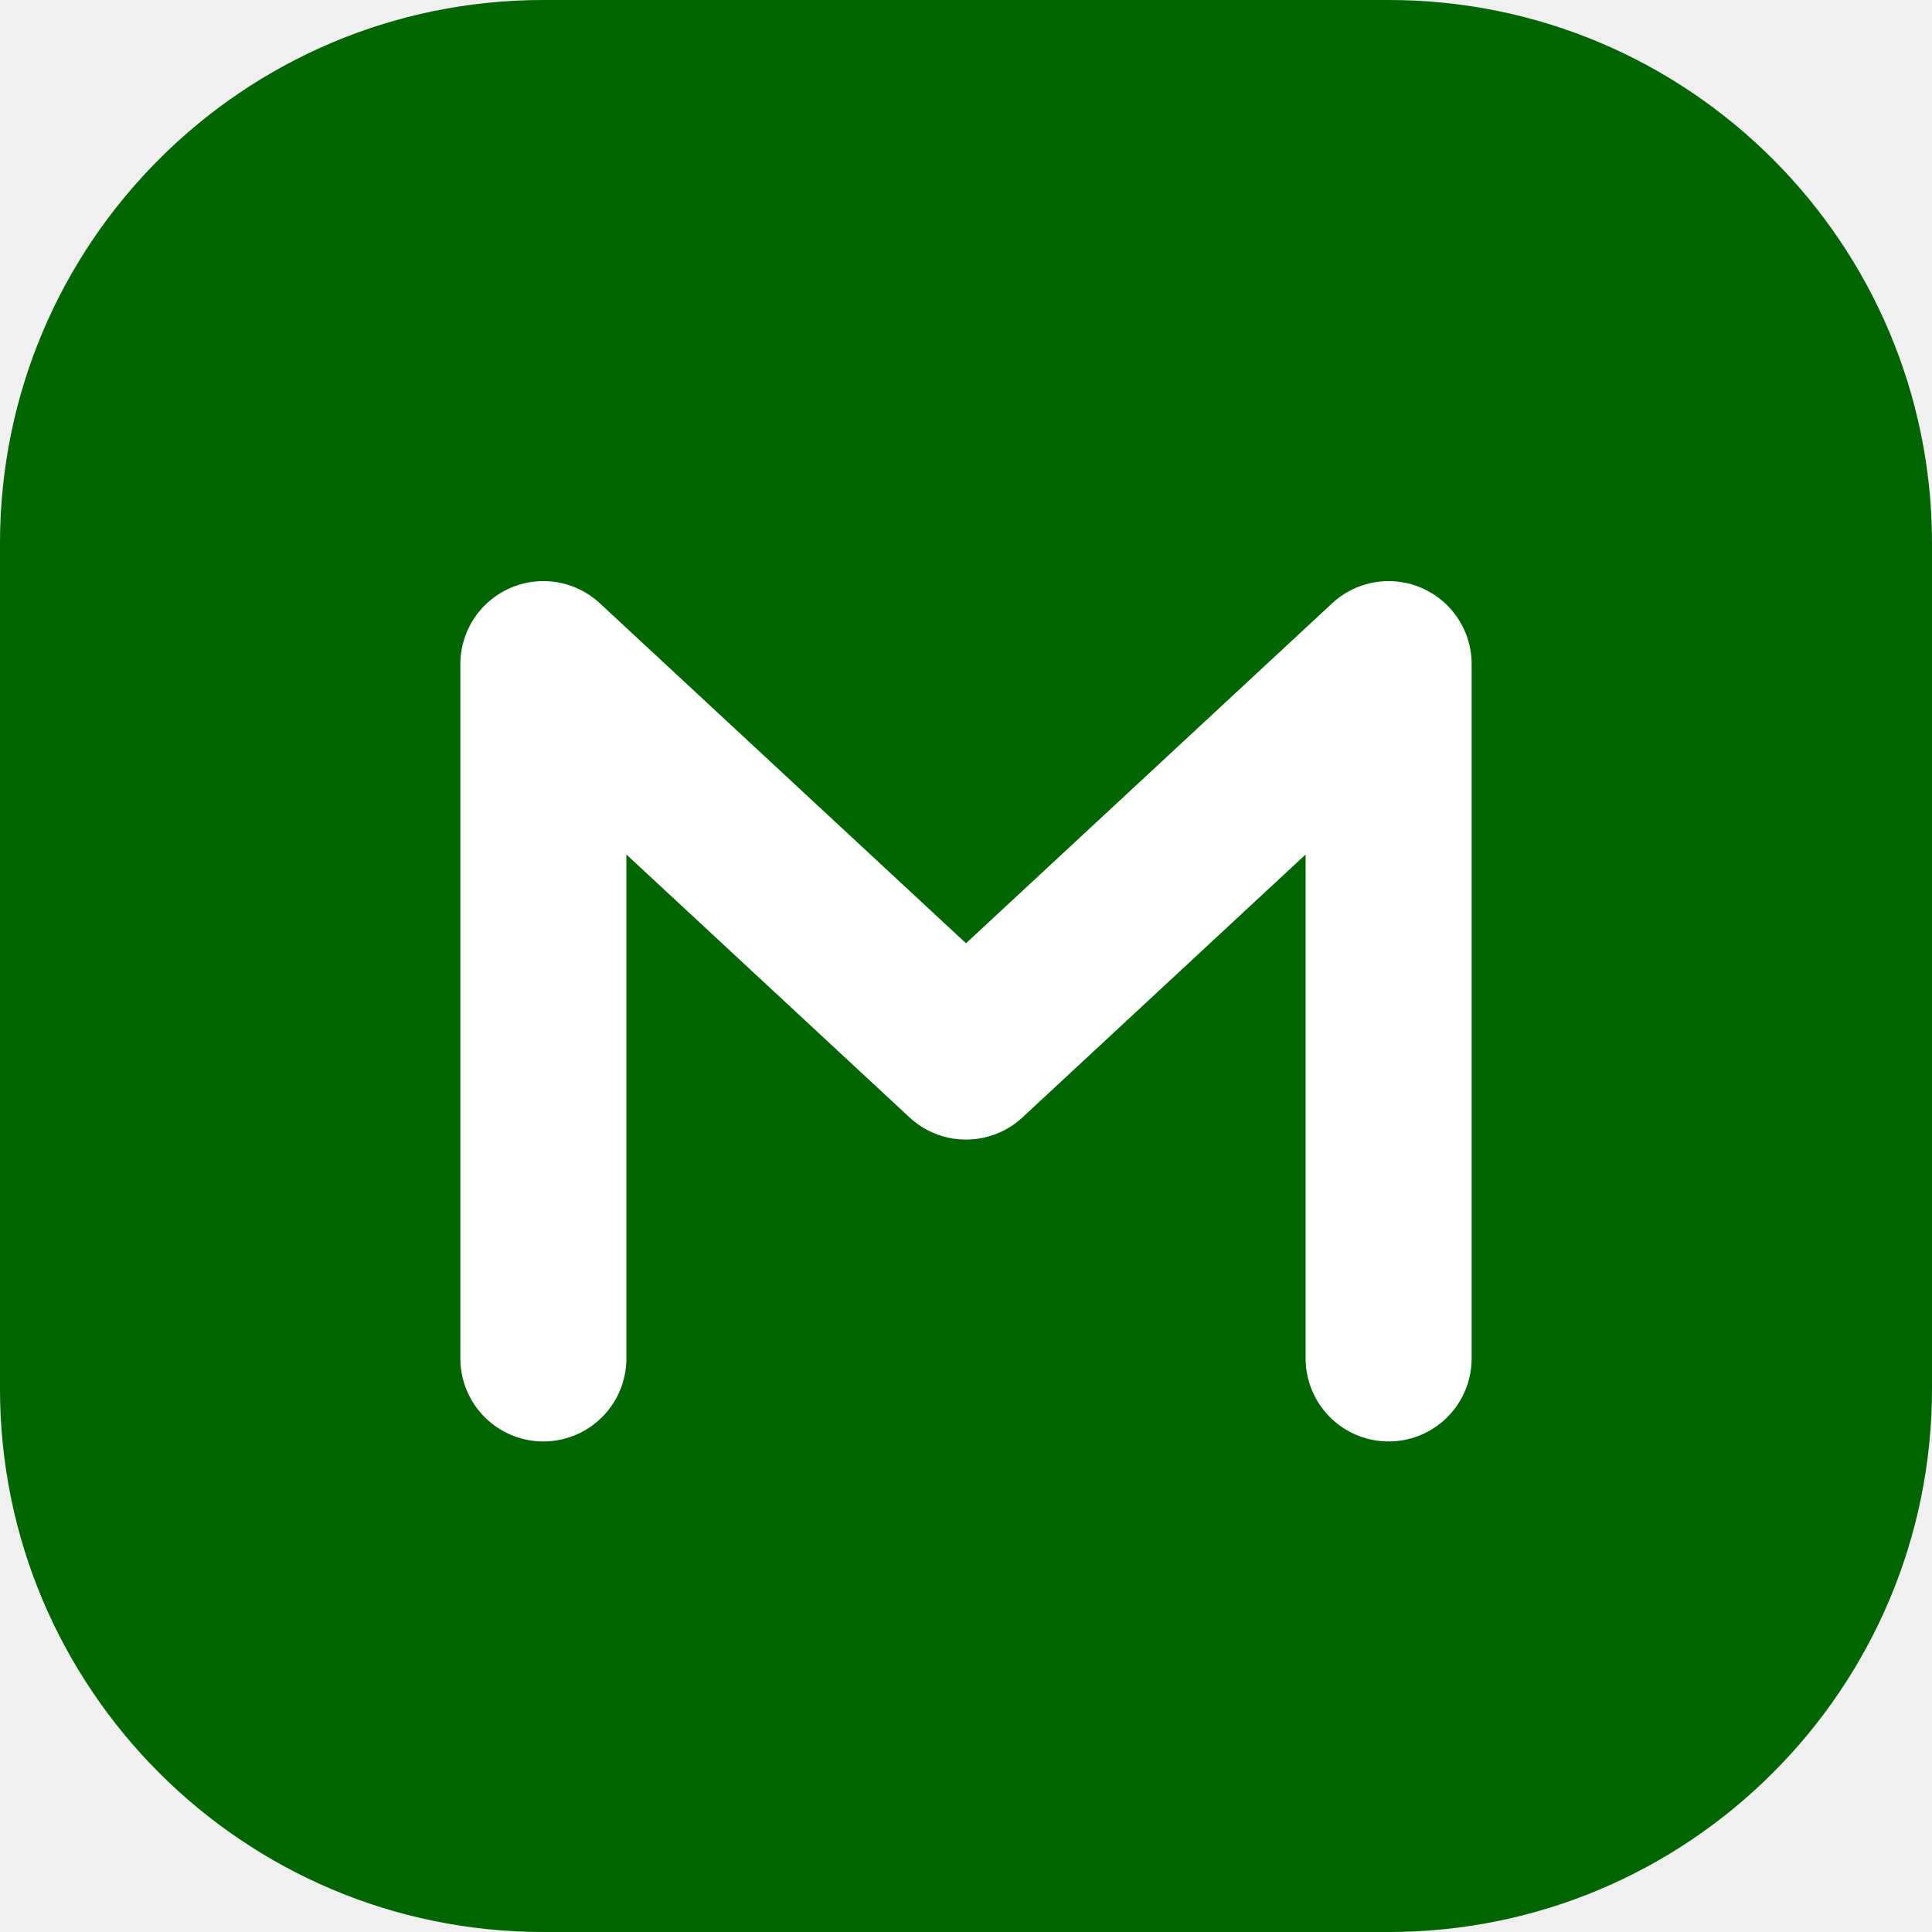
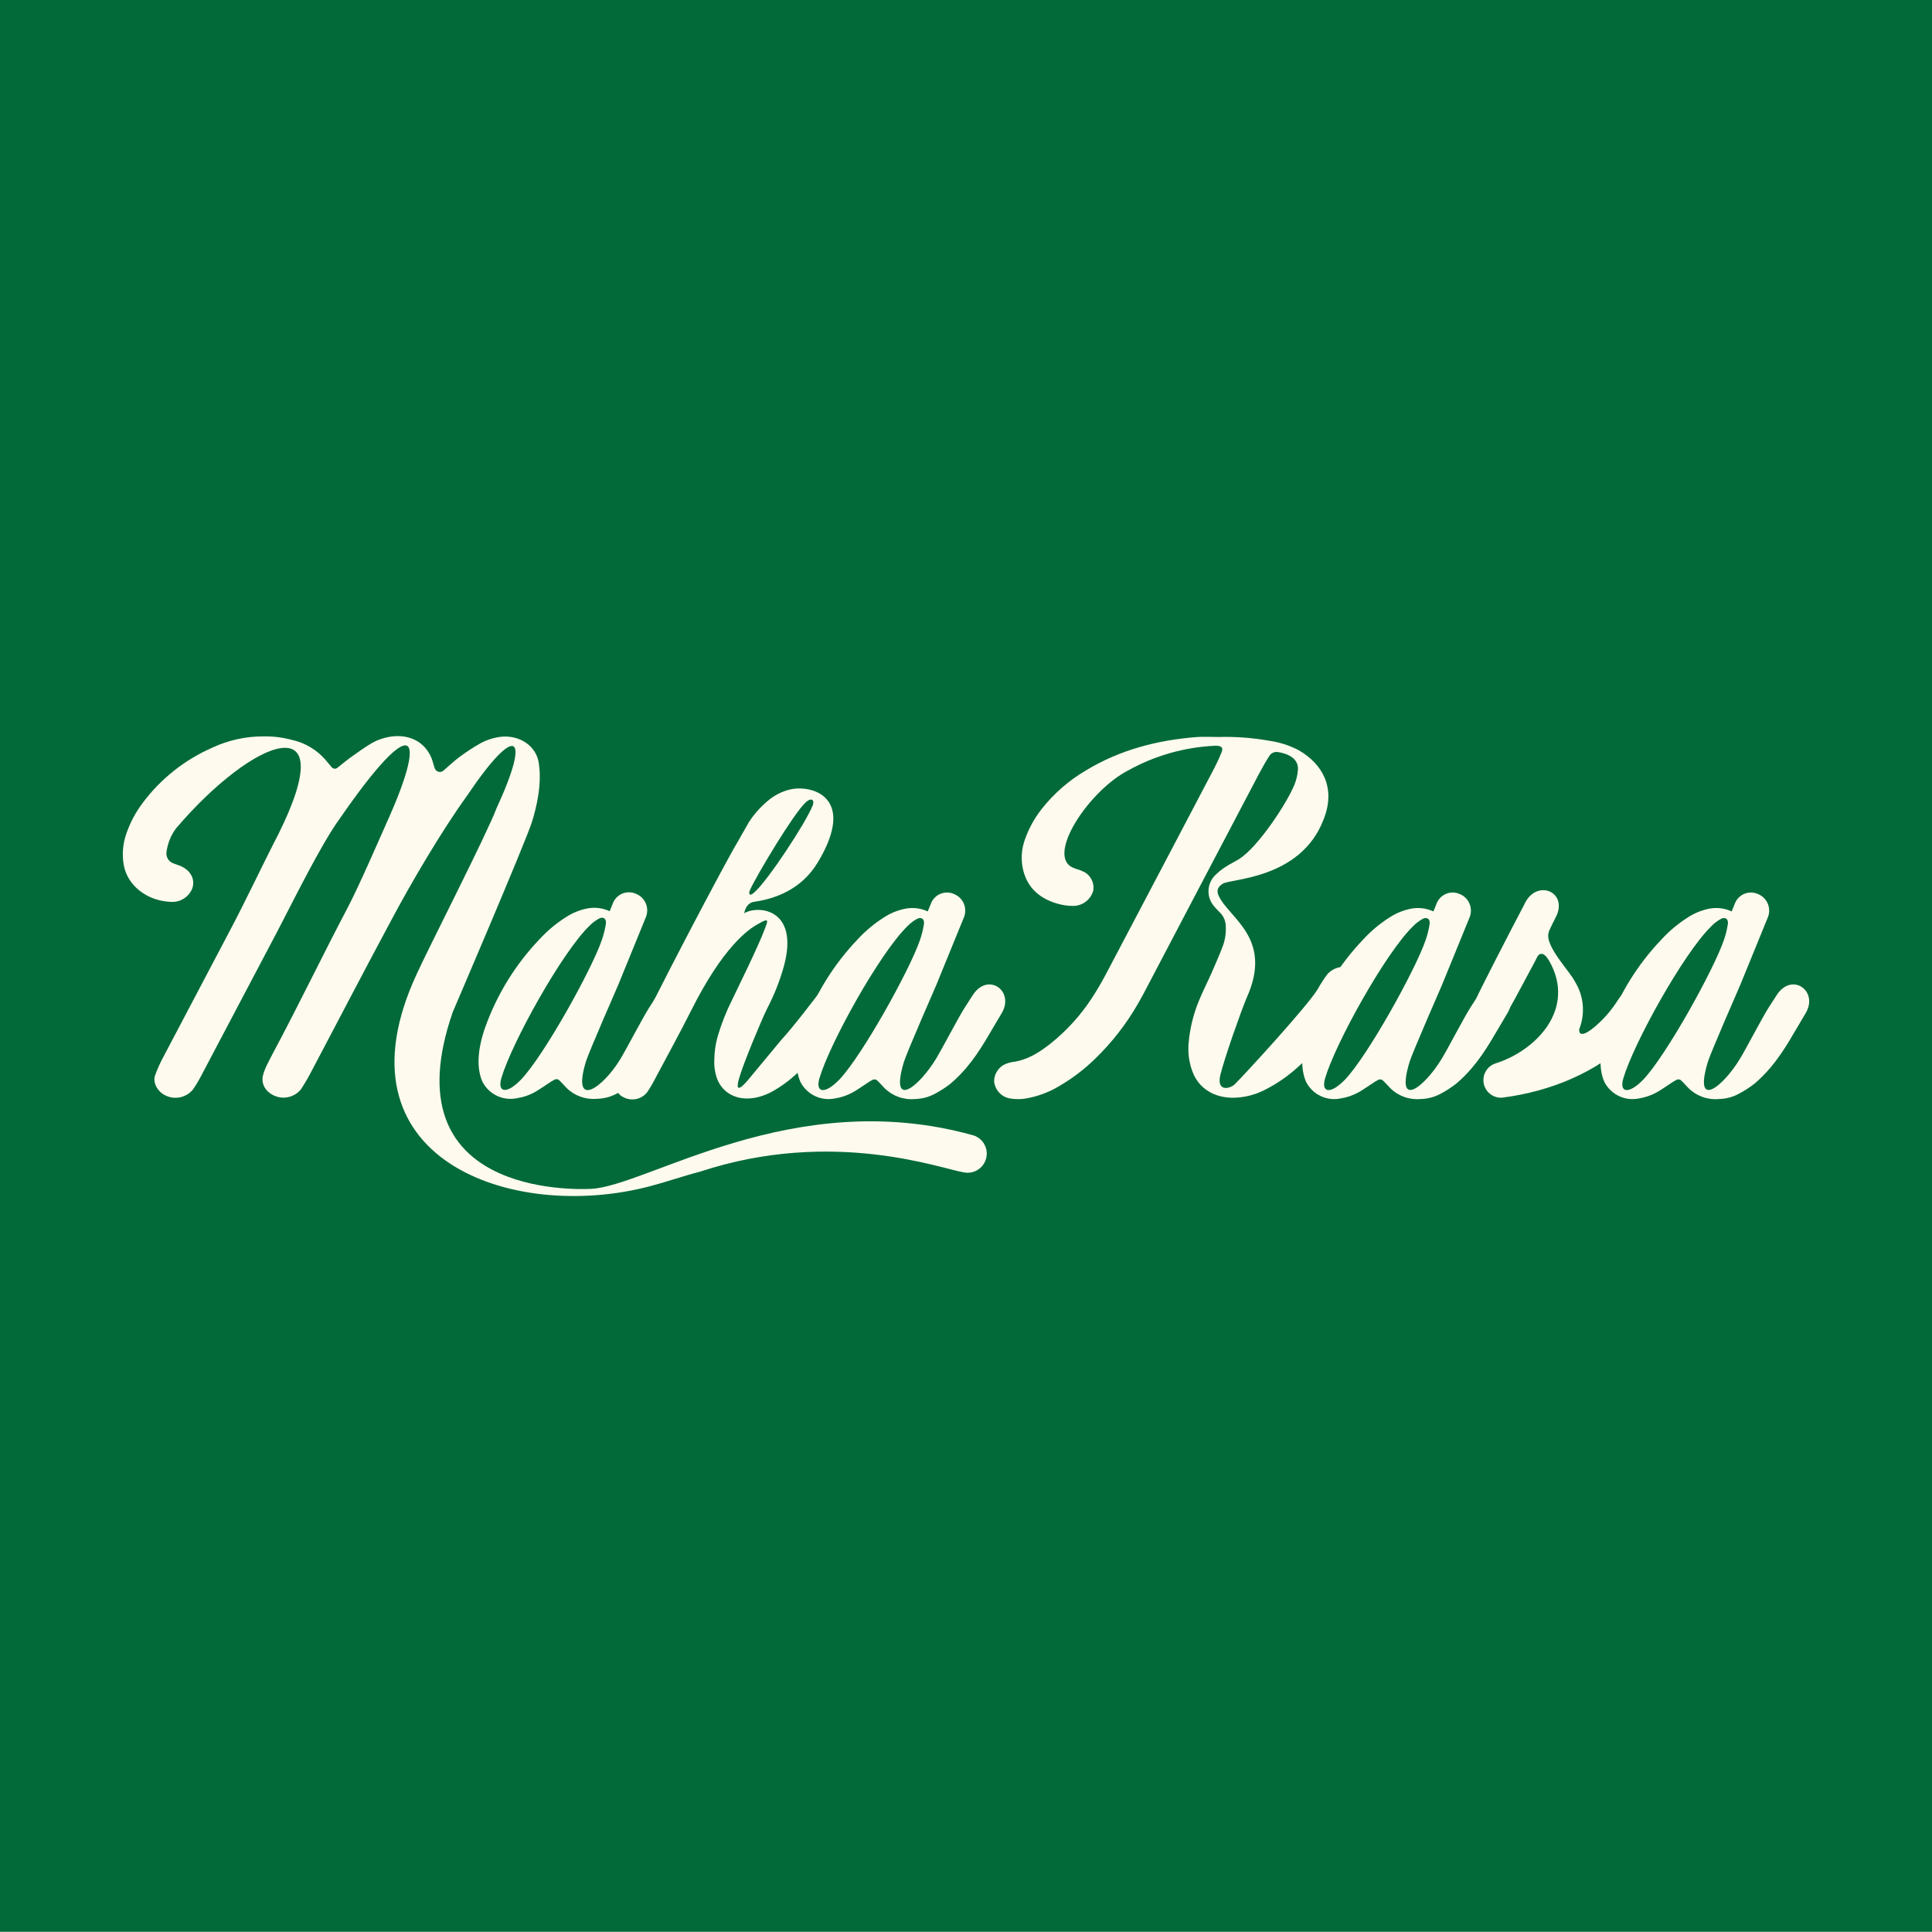
- <svg xmlns="http://www.w3.org/2000/svg" viewBox="0 0 32 32">
-   <rect width="32" height="32" rx="9" fill="#006400" />
-   <path d="M9 22.5V11L16 17.5L23 11V22.5" fill="none" stroke="#FFFFFF" stroke-width="2.75" stroke-linecap="round" stroke-linejoin="round" />
+ <svg xmlns="http://www.w3.org/2000/svg" id="Layer_1" data-name="Layer 1" viewBox="0 0 512 512">
+   <defs>
+     <style>.cls-1{fill:#016a38;}.cls-2{fill:#fffaee;}</style>
+   </defs>
+   <rect class="cls-1" y="-0.06" width="512" height="512" />
+   <path class="cls-2" d="M255.49,310.7h0a5.07,5.07,0,0,0,2.09-9.92h0C210,287.64,171.45,314.46,156.5,315.07c-4.07.16-53.4,1.86-36.52-46.85,0,0,19.31-45,21-50.43,1.09-3.46,2.84-10.23,1.69-16.2-1.09-4.61-6-7.26-11.15-6.14a15.19,15.19,0,0,0-4.13,1.49,53.76,53.76,0,0,0-5.65,3.69c-1.47,1.08-2.76,2.36-4.15,3.53a1.44,1.44,0,0,1-2.41-.67c-.33-.9-.51-1.84-.88-2.72-2.29-5.3-7.64-6.54-12.46-5.19A13.77,13.77,0,0,0,98.41,197c-1.93,1.17-3.76,2.48-5.58,3.79-1.16.83-2.22,1.75-3.34,2.62a1.11,1.11,0,0,1-1.72-.25c-.52-.6-1-1.21-1.53-1.82a16.44,16.44,0,0,0-8.87-5.26,27.23,27.23,0,0,0-7.41-.93,31.82,31.82,0,0,0-13.72,3,46.14,46.14,0,0,0-18.39,14.58,29.42,29.42,0,0,0-4.36,8.17,16.51,16.51,0,0,0-.68,8.41c1,5.41,6.18,9.45,12.43,9.69A5.69,5.69,0,0,0,51,235.33c.7-2.3-.39-4.5-2.89-5.71-.74-.36-1.58-.55-2.34-.89a2.76,2.76,0,0,1-1.66-2.83,13.38,13.38,0,0,1,2.53-6.36c20.55-24.12,44.4-33.13,27.12,1.55C69.41,229.5,65,239,60.53,247.37q-8.66,16.44-17.32,32.88A37,37,0,0,0,41.09,285c-.66,1.91.66,4.29,2.71,5.28a6,6,0,0,0,7.36-1.58,40.07,40.07,0,0,0,2.64-4.52q9.91-18.74,19.77-37.49C77.45,239.3,85,223.86,90,217c19.81-28.72,23-22.78,13.3-.85-2.57,5.78-8.22,18.83-11.21,24.48-6.32,12-12.63,25.07-19,37.06-.81,1.54-1.64,3.07-2.4,4.63a14.81,14.81,0,0,0-1,2.68c-.63,2.52,1.07,4.93,3.94,5.69a5.92,5.92,0,0,0,6.15-2.05,53.82,53.82,0,0,0,2.9-5c7.06-13.35,14-26.73,21.16-40.05,5-9.41,13.27-23.53,19.89-32.65,12.95-19.3,17.19-16.93,7.85,3.27-2.47,6.65-18.21,37.4-21.15,43.93-22.74,49,25.19,65.83,61.72,56.25,4.5-1.18,8.89-2.73,13.38-3.89C220.92,298.84,249.8,309.88,255.49,310.7Z" />
+   <path class="cls-2" d="M198.45,217.91a24.89,24.89,0,0,1,4.91-5.58,14.25,14.25,0,0,1,5.92-3.09c5.69-1.4,18,1.84,7.4,19.37-4.24,7-11.07,9.54-16.67,10.35-2.45.25-2.78,3.06-2.78,3.06,3.57-2.17,14.66-1.34,10.52,14a57.59,57.59,0,0,1-4.38,11.13c-1.54,3-6.19,14.36-7.18,17.6-2.47,7.39,2.41,1,2.9.43l7.83-9.44c3.54-3.85,9.44-11.68,10.24-12.71a4.9,4.9,0,0,1,5.25-1.34c2.12.77,3.38,2.69,3,4.53a8.68,8.68,0,0,1-.43,1.37c-.19.44-.43.86-.66,1.29-2.83,5.12-7.79,10.18-12,14.47a33,33,0,0,1-7.17,5.63,15.74,15.74,0,0,1-5.39,2c-4.47.68-8.17-1.22-9.69-5a13.19,13.19,0,0,1-.77-5.12,23.25,23.25,0,0,1,.86-6.08A57.46,57.46,0,0,1,194,265c1-2.12,7-14.24,8.67-18.8.77-2.08,1.43-3.24-1.83-1.3-2.64,1.43-9.29,6.18-17.65,22.85-3.12,6.21-6.48,12.28-9.73,18.41a29.67,29.67,0,0,1-2,3.35,5,5,0,0,1-6.14,1.31,4,4,0,0,1-2.17-4.87,29.23,29.23,0,0,1,1.46-3c8.39-18.3,28.8-56.53,30.55-59.27Zm1.22,18.79c3.67-3,14-18.89,15.64-23.11.66-1.34-.09-2.59-1.91-.84-3.26,3.13-12.9,19.24-14.68,23.18C198.39,236.7,198.53,237.64,199.67,236.7Z" />
+   <path class="cls-2" d="M323,195.31a65.75,65.75,0,0,1,13.37,1,24,24,0,0,1,7.79,2.5c6.23,3.58,10,9.95,6.58,18.41-6.11,15.95-25,15.62-26.74,17-1.33.84-1.61,1.81-1.11,3,2.53,6,14.75,11.26,7.45,27.3-1.7,4.11-5.72,15.55-6.91,20.25-1.24,5,3,3.64,4,2.36,2.06-2,19-20.42,21.74-24.94a40.58,40.58,0,0,1,2.53-3.94,6,6,0,0,1,6.85-1.57,4.7,4.7,0,0,1,3,5.67,14.18,14.18,0,0,1-1.13,2.64c-3.68,6.67-10.39,12.24-16.23,17.58a39.09,39.09,0,0,1-9.05,6.28,19,19,0,0,1-7.91,2.06c-5.34.15-9.53-2.4-11.21-6.91a17.19,17.19,0,0,1-1-7.84,37.71,37.71,0,0,1,2.73-11c1-2.48,2.26-4.9,3.35-7.36,1-2.29,2-4.58,2.89-6.9a13,13,0,0,0,.84-5.59,5,5,0,0,0-1.24-3.16c-.67-.73-1.43-1.41-2-2.18a6,6,0,0,1,.33-7.91,16.06,16.06,0,0,1,2.81-2.29c1.19-.8,2.55-1.4,3.75-2.18,4.94-3.2,12.44-14.5,14.56-19.63a13.53,13.53,0,0,0,.92-3.85c.18-1.88-.85-3.28-2.76-4.11a10.82,10.82,0,0,0-2.42-.67,2.24,2.24,0,0,0-2.25.79c-1.07,1.62-2,3.32-2.91,5-8.59,16.27-20.88,39.82-29.45,56.09-.81,1.54-1.61,3.09-2.49,4.6a66.08,66.08,0,0,1-11.59,14.9,48.33,48.33,0,0,1-9.2,7,25.43,25.43,0,0,1-9.39,3.46,12.67,12.67,0,0,1-3.79-.06,5.09,5.09,0,0,1-4.25-4.44,5,5,0,0,1,3.58-4.9,6.52,6.52,0,0,1,1.23-.31c4-.52,7.09-2.52,10-4.79a51.21,51.21,0,0,0,11.19-12.33c1.39-2.12,2.64-4.32,3.82-6.55,8.14-15.4,20.46-38.9,28.57-54.32a45.07,45.07,0,0,0,1.92-4.19c.56-1.41-.57-1.61-1.3-1.64-.21,0-.43-.06-.64,0a52.35,52.35,0,0,0-22.91,6.56C288.46,209.63,277,227,284.47,230c.77.32,1.62.5,2.37.86a4.7,4.7,0,0,1,2.87,5.22,5.55,5.55,0,0,1-5.47,4,15.38,15.38,0,0,1-3.77-.53c-5.71-1.57-8.8-5.12-9.57-10.28a14.32,14.32,0,0,1,.69-6.73,28.22,28.22,0,0,1,4.45-8.13,42,42,0,0,1,11.81-10.28c8.87-5.36,18.76-8,29.39-8.81C319.14,195.19,321.08,195.31,323,195.31Z" />
+   <path class="cls-2" d="M174.07,263.89c-.7,1.1-1.41,2.18-2.11,3.27-1.82,2.89-5.79,10.56-7.55,13.49-4.52,7.52-13,13.63-9.17.77.73-2.44,8.54-20.27,8.63-20.49L171.19,243a4.74,4.74,0,0,0-2.62-6.12,4.56,4.56,0,0,0-6.19,2.6l-.81,2a9.67,9.67,0,0,0-6.22-.67,15.88,15.88,0,0,0-5.28,2.19,34.51,34.51,0,0,0-7,5.81,66,66,0,0,0-14.5,23.48c-2.15,6.12-2.23,11-.72,14.38a8.36,8.36,0,0,0,9.08,4.38,14.15,14.15,0,0,0,4.94-1.71c1.19-.68,2.3-1.48,3.45-2.22a13.51,13.51,0,0,1,1.75-1.05,1.13,1.13,0,0,1,1,.09c.74.67,1.37,1.42,2.06,2.14a10.14,10.14,0,0,0,8.11,2.89,11.6,11.6,0,0,0,5.08-1.3,27.91,27.91,0,0,0,4.3-2.76c1.54-1.29,3.51-2.5,4.79-4,3.77-4.42,6.33-9.49,9.27-14.32C185.35,262.81,178.06,257.68,174.07,263.89Zm-41.18,21.74c2.77-9.32,15.9-33,23.21-40.17a10.29,10.29,0,0,1,2.84-2.13c.86-.33,1.83,0,1.62,1.51a24.58,24.58,0,0,1-1.06,4.26c-2.73,7.94-15.29,30.53-21.33,36.9C134.4,290,131.68,289.69,132.89,285.63Z" />
+   <path class="cls-2" d="M171.25,242.86l-.06.15a.64.64,0,0,1,0,.07Z" />
+   <path class="cls-2" d="M257.8,263.71c-.71,1.09-1.42,2.17-2.11,3.27-1.83,2.88-5.8,10.56-7.56,13.49-4.52,7.52-12.45,13.87-8.6,1,.72-2.44,8.54-20.27,8.62-20.49l7.32-17.92a4.74,4.74,0,0,0-2.61-6.12,4.56,4.56,0,0,0-6.19,2.6l-.81,2a9.67,9.67,0,0,0-6.22-.67,16,16,0,0,0-5.29,2.19,34.72,34.72,0,0,0-7,5.81,66,66,0,0,0-14.5,23.48c-2.15,6.12-2.23,11-.72,14.38a8.36,8.36,0,0,0,9.08,4.38,14.43,14.43,0,0,0,4.94-1.71c1.19-.68,2.29-1.48,3.44-2.22a14.81,14.81,0,0,1,1.75-1.06,1.18,1.18,0,0,1,1,.1c.73.67,1.37,1.42,2.06,2.13a10.09,10.09,0,0,0,8.1,2.9,11.6,11.6,0,0,0,5.09-1.3,28.4,28.4,0,0,0,4.3-2.76,36,36,0,0,0,4.22-4.24c3.77-4.43,6.33-9.49,9.28-14.33C269.07,262.63,261.79,257.5,257.8,263.71Zm-40.63,22c2.77-9.32,15.91-33,23.22-40.17a10.29,10.29,0,0,1,2.84-2.13c.86-.33,1.82,0,1.62,1.51a24,24,0,0,1-1.07,4.26c-2.73,7.94-15.28,30.53-21.32,36.9C218.69,290,216,289.75,217.17,285.69Z" />
+   <path class="cls-2" d="M255.54,242.92l-.07.15a.19.19,0,0,1,0,.07Z" />
+   <path class="cls-2" d="M391.8,263.71c-.7,1.09-1.41,2.17-2.11,3.27-1.82,2.88-5.79,10.56-7.55,13.49-4.52,7.52-12.45,13.87-8.61,1,.73-2.44,8.55-20.27,8.63-20.49l7.32-17.92a4.74,4.74,0,0,0-2.61-6.12,4.56,4.56,0,0,0-6.19,2.6l-.81,2a9.68,9.68,0,0,0-6.22-.67,15.85,15.85,0,0,0-5.29,2.19,34.44,34.44,0,0,0-7,5.81,65.84,65.84,0,0,0-14.51,23.48c-2.15,6.12-2.22,11-.71,14.38a8.35,8.35,0,0,0,9.08,4.38,14.43,14.43,0,0,0,4.94-1.71c1.19-.68,2.29-1.48,3.44-2.22a14.81,14.81,0,0,1,1.75-1.06,1.16,1.16,0,0,1,1,.1c.74.67,1.38,1.42,2.07,2.13a10.08,10.08,0,0,0,8.1,2.9,11.56,11.56,0,0,0,5.08-1.3,27.44,27.44,0,0,0,4.3-2.76,35.29,35.29,0,0,0,4.23-4.24c3.77-4.43,6.33-9.49,9.28-14.33C403.08,262.63,395.79,257.5,391.8,263.71Zm-40.62,22c2.77-9.32,15.9-33,23.22-40.17a10.4,10.4,0,0,1,2.83-2.13c.87-.33,1.83,0,1.63,1.51a24,24,0,0,1-1.07,4.26c-2.73,7.94-15.28,30.53-21.32,36.9C352.7,290,350,289.75,351.18,285.69Z" />
+   <path class="cls-2" d="M389.55,242.92l-.07.15s0,.05,0,.07Z" />
+   <path class="cls-2" d="M470.85,263.71c-.71,1.09-1.42,2.17-2.12,3.27-1.82,2.88-5.79,10.56-7.55,13.49-4.52,7.52-12.45,13.87-8.6,1,.72-2.44,8.54-20.27,8.62-20.49l7.32-17.92a4.74,4.74,0,0,0-2.61-6.12,4.56,4.56,0,0,0-6.19,2.6l-.81,2a9.67,9.67,0,0,0-6.22-.67,15.85,15.85,0,0,0-5.29,2.19,34.44,34.44,0,0,0-7,5.81,65.81,65.81,0,0,0-14.5,23.48c-2.15,6.12-2.23,11-.72,14.38a8.36,8.36,0,0,0,9.08,4.38,14.43,14.43,0,0,0,4.94-1.71c1.19-.68,2.29-1.48,3.44-2.22a14.81,14.81,0,0,1,1.75-1.06,1.16,1.16,0,0,1,1,.1c.74.67,1.38,1.42,2.07,2.13a10.09,10.09,0,0,0,8.1,2.9,11.64,11.64,0,0,0,5.09-1.3,28.4,28.4,0,0,0,4.3-2.76,36,36,0,0,0,4.22-4.24c3.77-4.43,6.33-9.49,9.28-14.33C482.12,262.63,474.83,257.5,470.85,263.71Zm-40.63,22c2.77-9.32,15.9-33,23.22-40.17a10.4,10.4,0,0,1,2.83-2.13c.87-.33,1.83,0,1.63,1.51a24,24,0,0,1-1.07,4.26c-2.73,7.94-15.28,30.53-21.32,36.9C431.74,290,429,289.75,430.22,285.69Z" />
+   <path class="cls-2" d="M468.59,242.92l-.07.15s0,.05,0,.07Z" />
+   <path class="cls-2" d="M398.47,290.85a4.66,4.66,0,0,1-2.07-9.06h0c10.77-3.42,21.37-14.48,14.16-27.13-.44-.77-1.22-1.86-2-1.89-1,0-1.24,1-1.62,1.72-1.11,2-5.76,10.87-6.93,12.81a4.84,4.84,0,0,1-5,2.11c-2.56-.35-4.39-2.72-3.74-4.89.22-.76,9.39-18.61,12.64-24.74,3-6.84,11.24-3.77,8.72,2.58-.23.58-2.19,4.24-2.19,4.69-1.27,3.5,5.7,10.44,7,13.2a14.05,14.05,0,0,1,1.08,12.48c-.11.86.18,2.52,3.72-.31a30.06,30.06,0,0,0,6-6.6,24.79,24.79,0,0,1,1.71-2.39,5,5,0,0,1,5.33-1.09c2.08.81,3.26,2.75,2.72,4.62a10.16,10.16,0,0,1-.95,2.2,28.54,28.54,0,0,1-5.17,6.58c-8.9,8.5-20.92,13.47-33.56,15.12Z" />
</svg>
